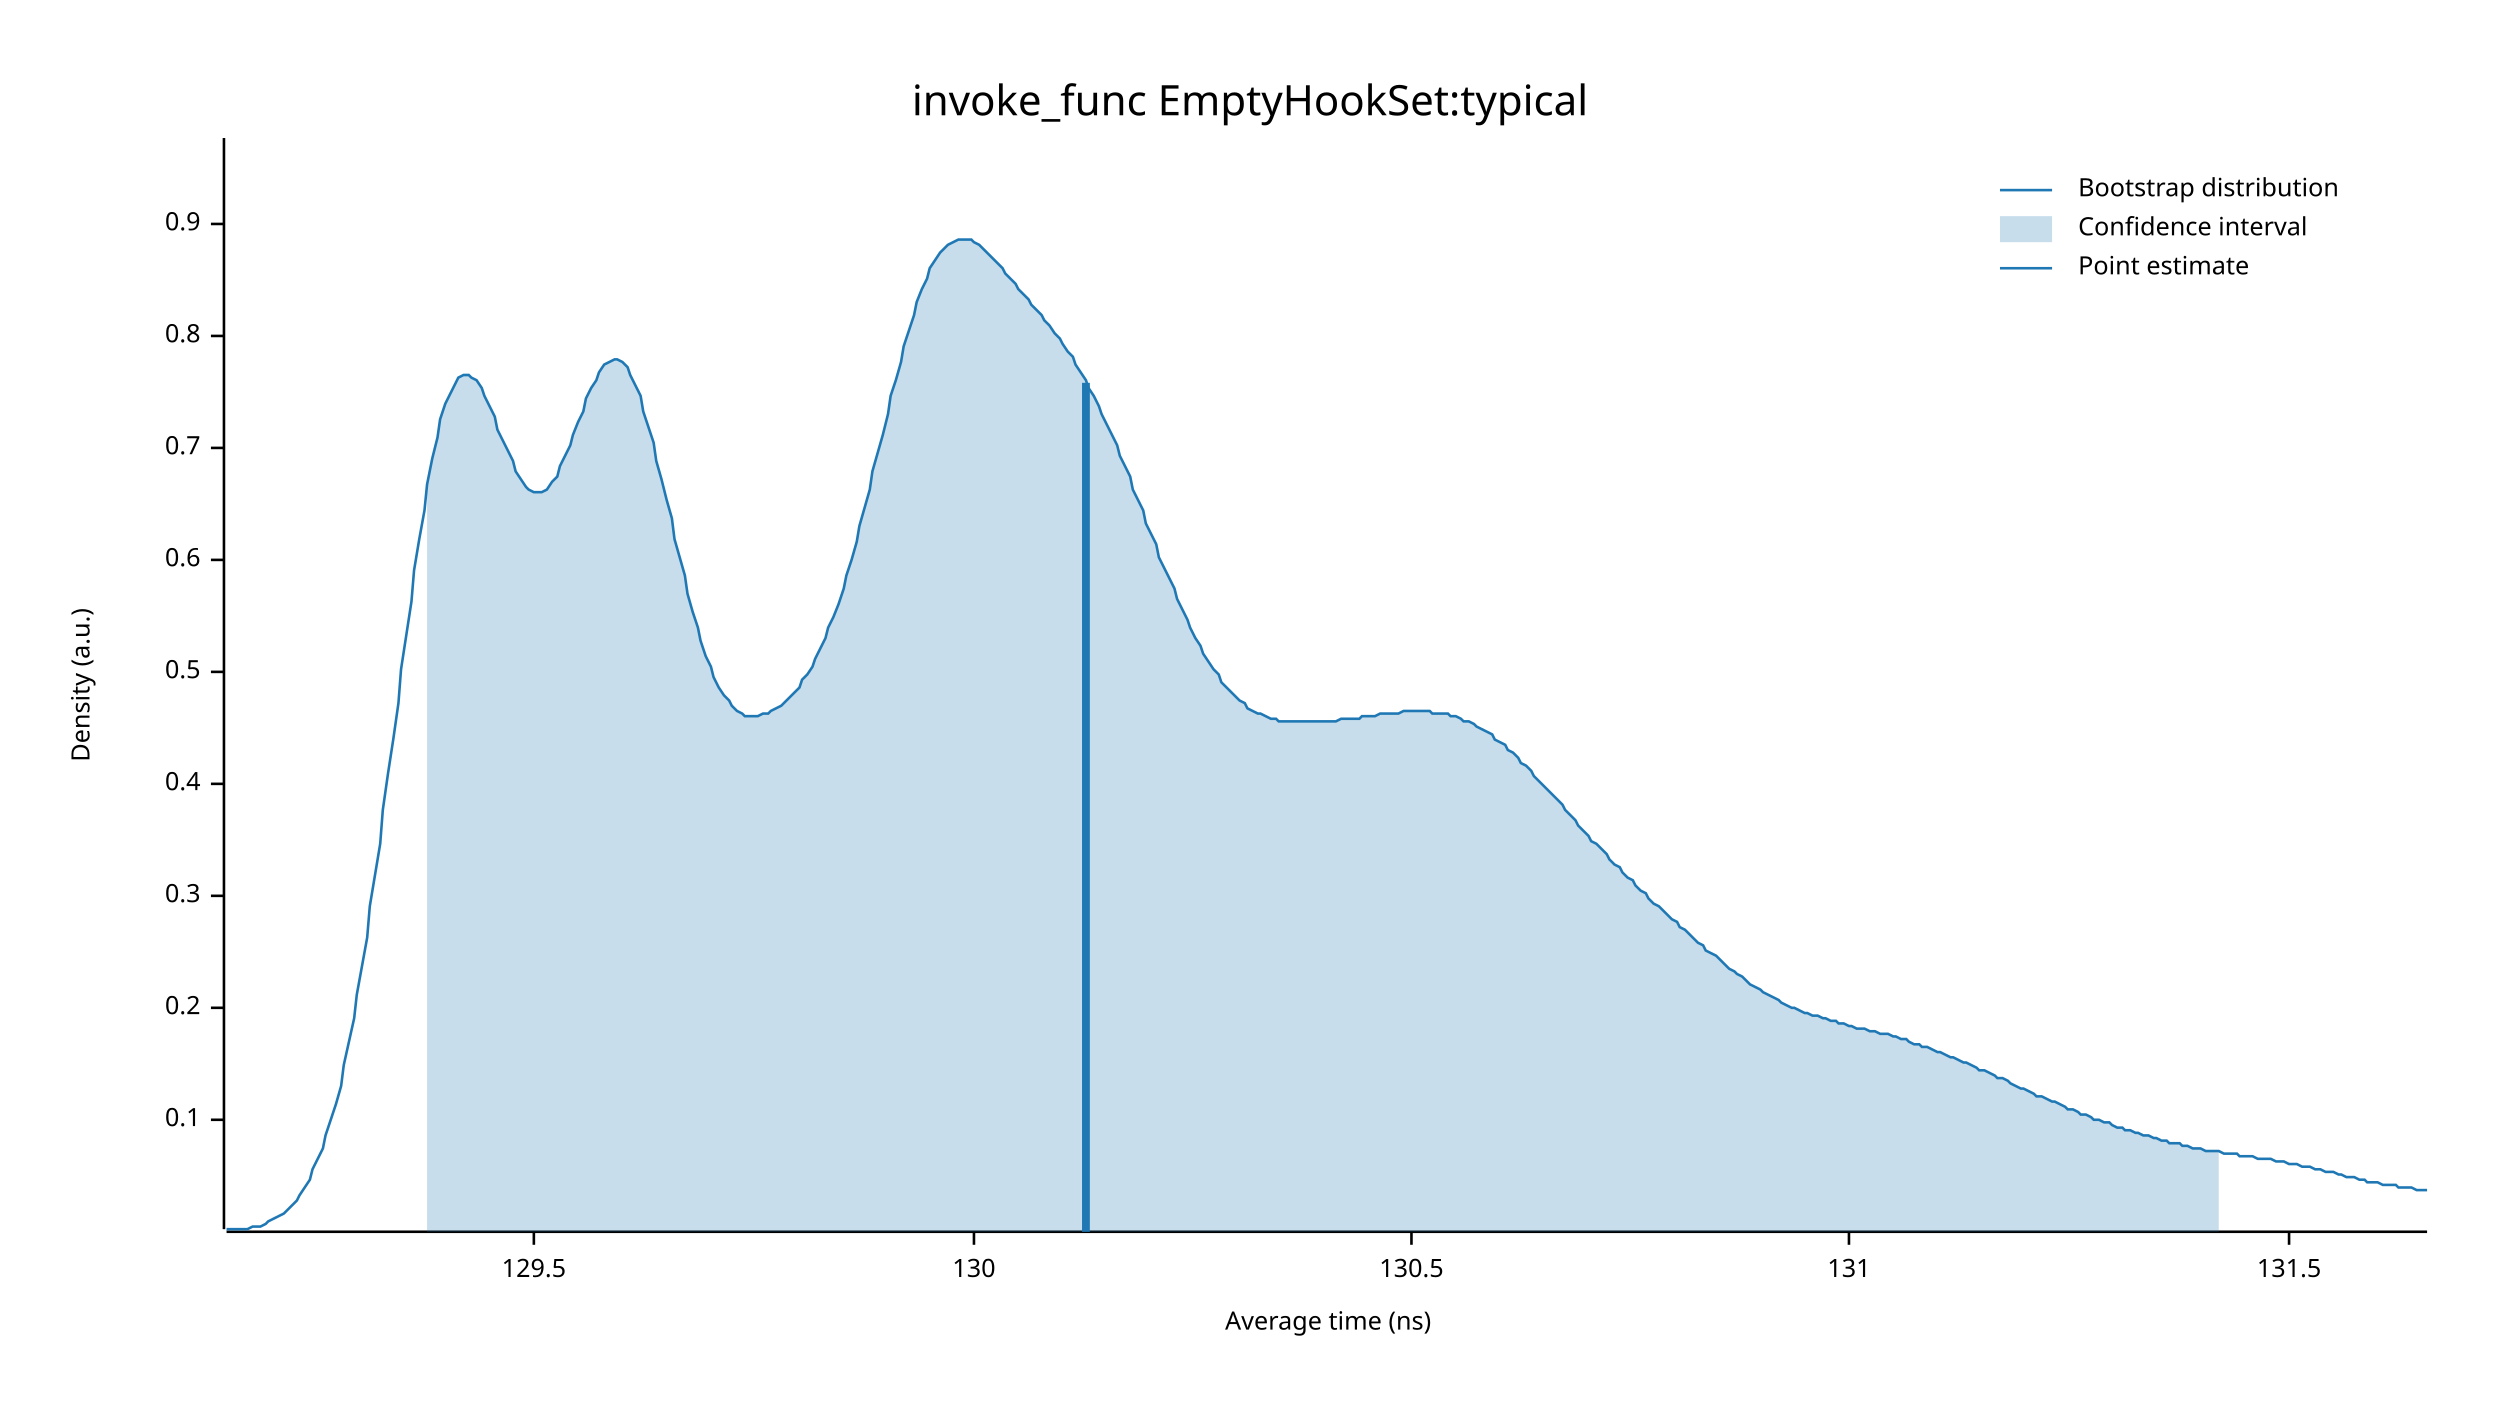
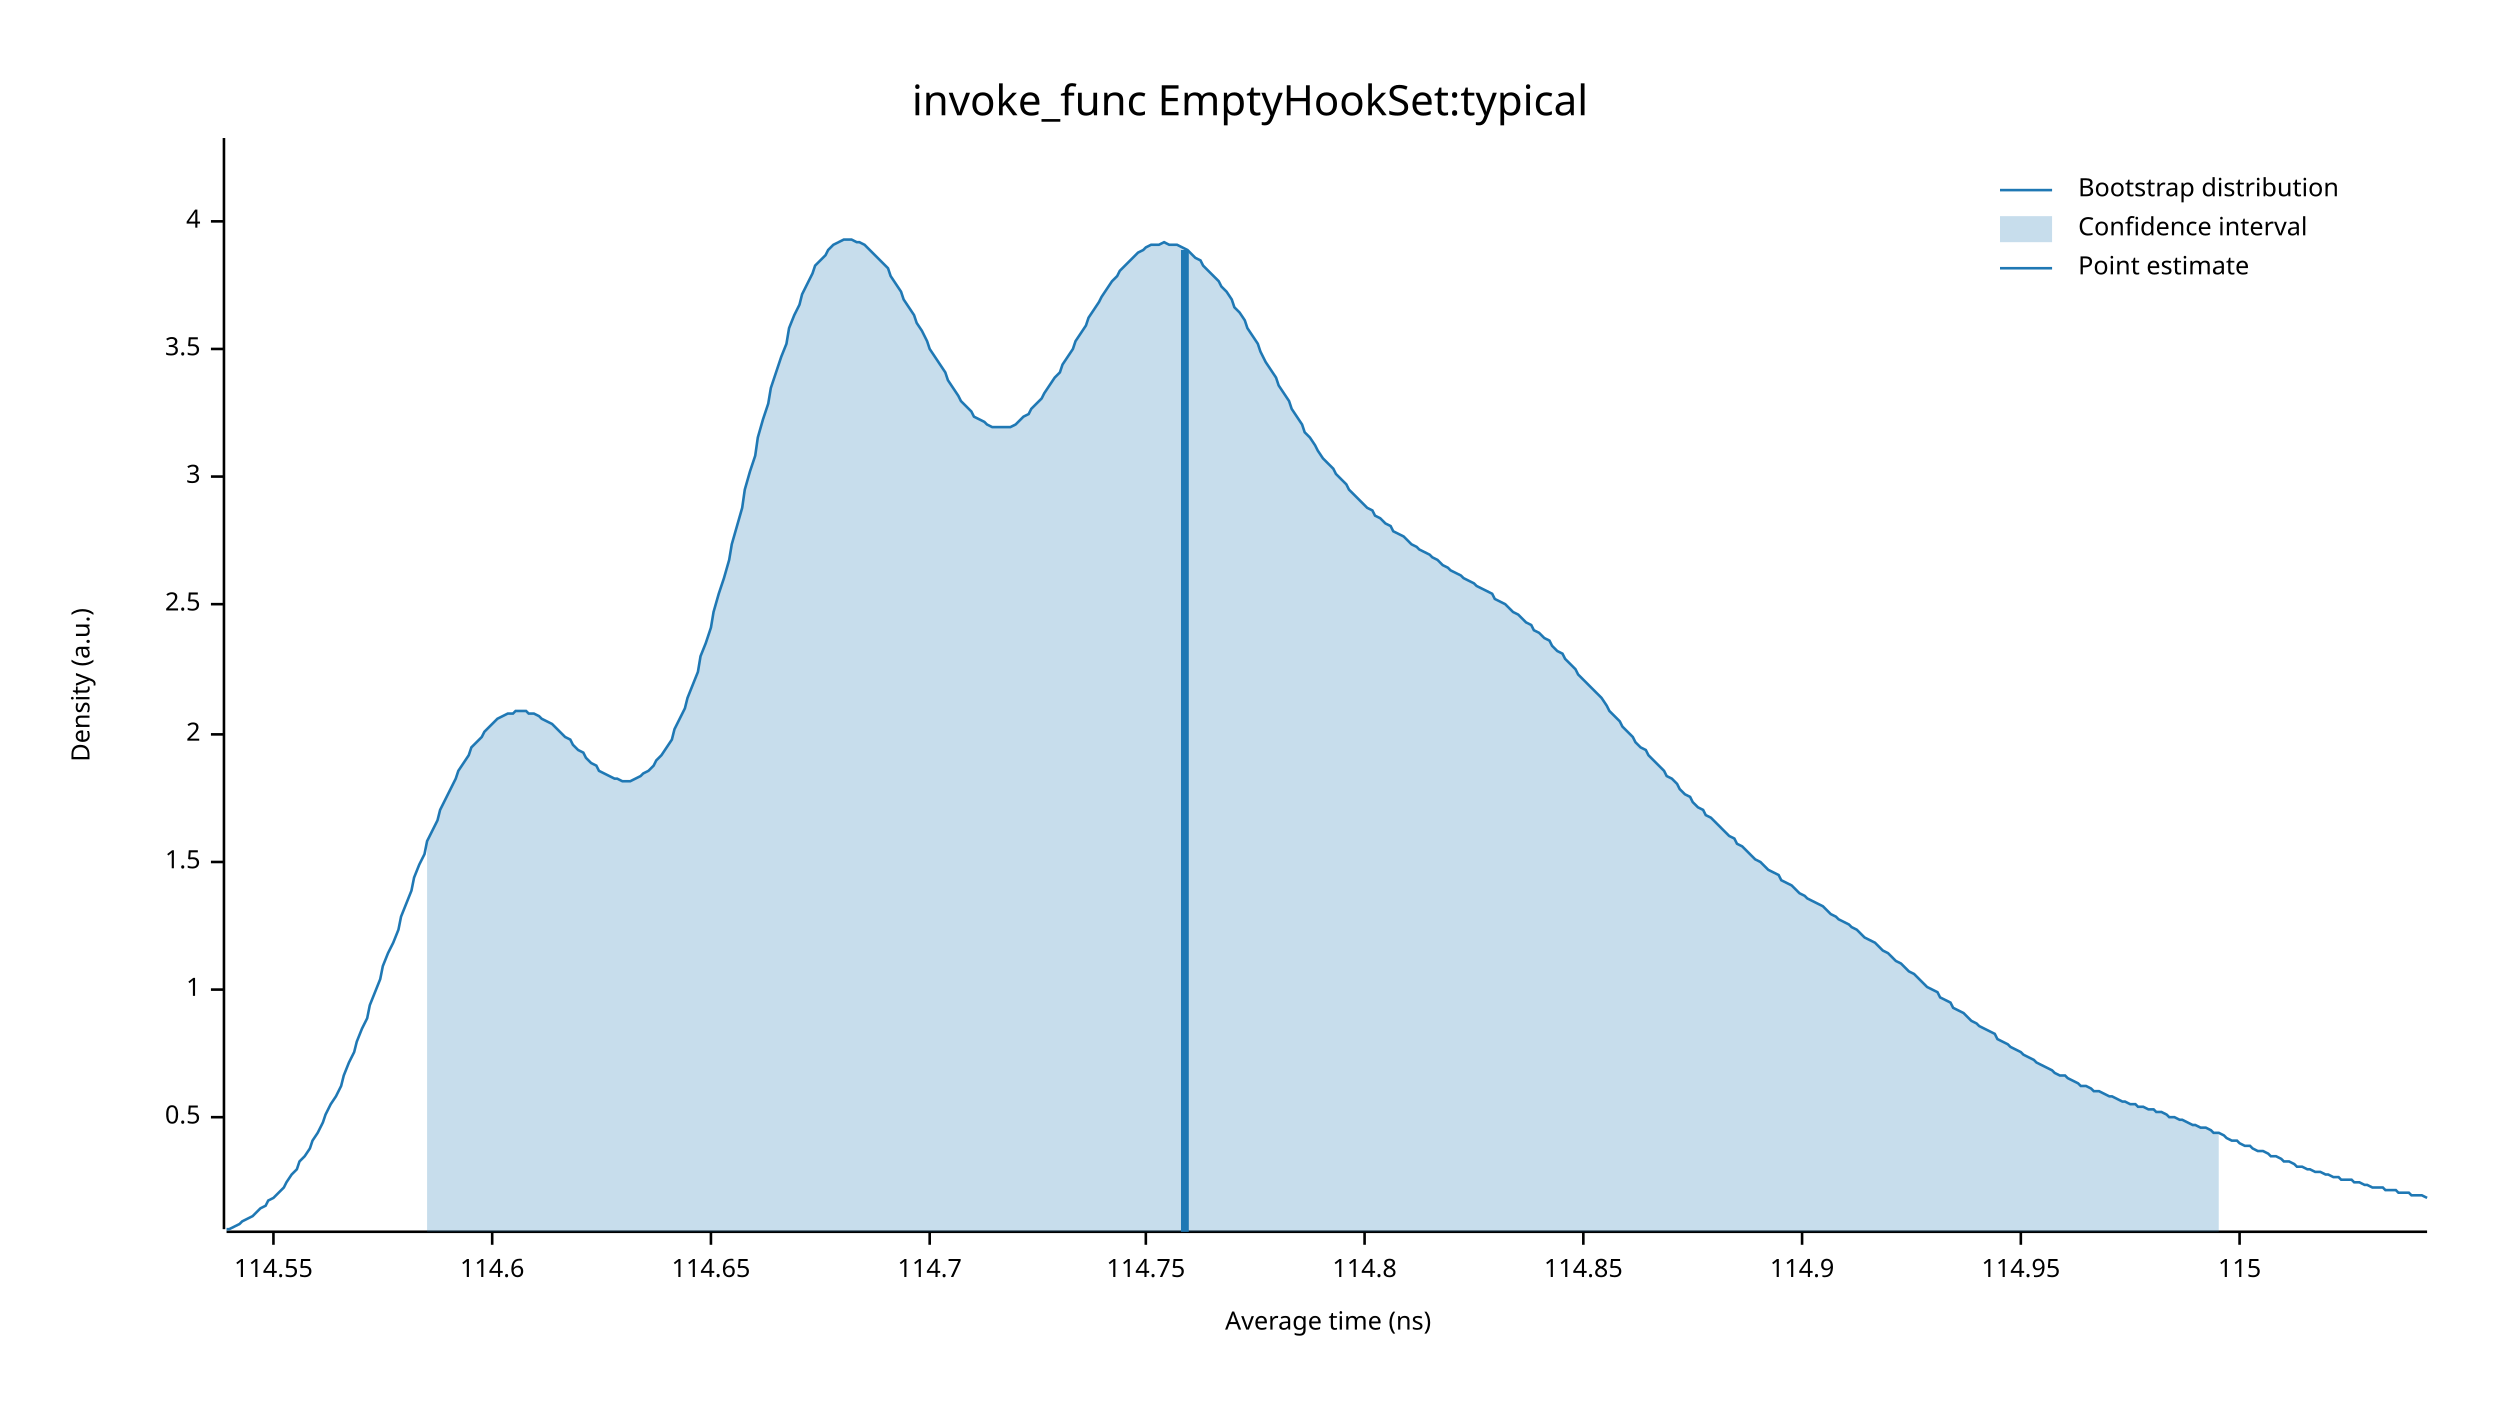
<svg xmlns="http://www.w3.org/2000/svg" width="960" height="540" viewBox="0 0 960 540">
  <text x="480" y="32" dy="0.76em" text-anchor="middle" font-family="sans-serif" font-size="16.129" opacity="1" fill="#000000">
invoke_func EmptyHookSet:typical
</text>
  <text x="27" y="263" dy="0.76em" text-anchor="middle" font-family="sans-serif" font-size="9.677" opacity="1" fill="#000000" transform="rotate(270, 27, 263)">
Density (a.u.)
</text>
  <text x="510" y="513" dy="-0.5ex" text-anchor="middle" font-family="sans-serif" font-size="9.677" opacity="1" fill="#000000">
Average time (ns)
</text>
  <polyline fill="none" opacity="1" stroke="#000000" stroke-width="1" points="86,53 86,472 " />
-   <text x="77" y="430" dy="0.5ex" text-anchor="end" font-family="sans-serif" font-size="9.677" opacity="1" fill="#000000">
- 0.1
- </text>
-   <polyline fill="none" opacity="1" stroke="#000000" stroke-width="1" points="81,430 86,430 " />
-   <text x="77" y="387" dy="0.5ex" text-anchor="end" font-family="sans-serif" font-size="9.677" opacity="1" fill="#000000">
- 0.2
- </text>
-   <polyline fill="none" opacity="1" stroke="#000000" stroke-width="1" points="81,387 86,387 " />
-   <text x="77" y="344" dy="0.5ex" text-anchor="end" font-family="sans-serif" font-size="9.677" opacity="1" fill="#000000">
- 0.3
- </text>
-   <polyline fill="none" opacity="1" stroke="#000000" stroke-width="1" points="81,344 86,344 " />
-   <text x="77" y="301" dy="0.5ex" text-anchor="end" font-family="sans-serif" font-size="9.677" opacity="1" fill="#000000">
- 0.4
- </text>
-   <polyline fill="none" opacity="1" stroke="#000000" stroke-width="1" points="81,301 86,301 " />
-   <text x="77" y="258" dy="0.5ex" text-anchor="end" font-family="sans-serif" font-size="9.677" opacity="1" fill="#000000">
+   <text x="77" y="429" dy="0.5ex" text-anchor="end" font-family="sans-serif" font-size="9.677" opacity="1" fill="#000000">
0.5
</text>
-   <polyline fill="none" opacity="1" stroke="#000000" stroke-width="1" points="81,258 86,258 " />
-   <text x="77" y="215" dy="0.5ex" text-anchor="end" font-family="sans-serif" font-size="9.677" opacity="1" fill="#000000">
- 0.6
+   <polyline fill="none" opacity="1" stroke="#000000" stroke-width="1" points="81,429 86,429 " />
+   <text x="77" y="380" dy="0.5ex" text-anchor="end" font-family="sans-serif" font-size="9.677" opacity="1" fill="#000000">
+ 1
</text>
-   <polyline fill="none" opacity="1" stroke="#000000" stroke-width="1" points="81,215 86,215 " />
-   <text x="77" y="172" dy="0.5ex" text-anchor="end" font-family="sans-serif" font-size="9.677" opacity="1" fill="#000000">
- 0.7
+   <polyline fill="none" opacity="1" stroke="#000000" stroke-width="1" points="81,380 86,380 " />
+   <text x="77" y="331" dy="0.5ex" text-anchor="end" font-family="sans-serif" font-size="9.677" opacity="1" fill="#000000">
+ 1.5
</text>
-   <polyline fill="none" opacity="1" stroke="#000000" stroke-width="1" points="81,172 86,172 " />
-   <text x="77" y="129" dy="0.5ex" text-anchor="end" font-family="sans-serif" font-size="9.677" opacity="1" fill="#000000">
- 0.8
+   <polyline fill="none" opacity="1" stroke="#000000" stroke-width="1" points="81,331 86,331 " />
+   <text x="77" y="282" dy="0.5ex" text-anchor="end" font-family="sans-serif" font-size="9.677" opacity="1" fill="#000000">
+ 2
</text>
-   <polyline fill="none" opacity="1" stroke="#000000" stroke-width="1" points="81,129 86,129 " />
-   <text x="77" y="86" dy="0.5ex" text-anchor="end" font-family="sans-serif" font-size="9.677" opacity="1" fill="#000000">
- 0.9
+   <polyline fill="none" opacity="1" stroke="#000000" stroke-width="1" points="81,282 86,282 " />
+   <text x="77" y="232" dy="0.5ex" text-anchor="end" font-family="sans-serif" font-size="9.677" opacity="1" fill="#000000">
+ 2.5
</text>
-   <polyline fill="none" opacity="1" stroke="#000000" stroke-width="1" points="81,86 86,86 " />
+   <polyline fill="none" opacity="1" stroke="#000000" stroke-width="1" points="81,232 86,232 " />
+   <text x="77" y="183" dy="0.5ex" text-anchor="end" font-family="sans-serif" font-size="9.677" opacity="1" fill="#000000">
+ 3
+ </text>
+   <polyline fill="none" opacity="1" stroke="#000000" stroke-width="1" points="81,183 86,183 " />
+   <text x="77" y="134" dy="0.5ex" text-anchor="end" font-family="sans-serif" font-size="9.677" opacity="1" fill="#000000">
+ 3.5
+ </text>
+   <polyline fill="none" opacity="1" stroke="#000000" stroke-width="1" points="81,134 86,134 " />
+   <text x="77" y="85" dy="0.5ex" text-anchor="end" font-family="sans-serif" font-size="9.677" opacity="1" fill="#000000">
+ 4
+ </text>
+   <polyline fill="none" opacity="1" stroke="#000000" stroke-width="1" points="81,85 86,85 " />
  <polyline fill="none" opacity="1" stroke="#000000" stroke-width="1" points="87,473 932,473 " />
-   <text x="205" y="483" dy="0.76em" text-anchor="middle" font-family="sans-serif" font-size="9.677" opacity="1" fill="#000000">
- 129.5
+   <text x="105" y="483" dy="0.76em" text-anchor="middle" font-family="sans-serif" font-size="9.677" opacity="1" fill="#000000">
+ 114.55
</text>
-   <polyline fill="none" opacity="1" stroke="#000000" stroke-width="1" points="205,473 205,478 " />
-   <text x="374" y="483" dy="0.76em" text-anchor="middle" font-family="sans-serif" font-size="9.677" opacity="1" fill="#000000">
- 130
+   <polyline fill="none" opacity="1" stroke="#000000" stroke-width="1" points="105,473 105,478 " />
+   <text x="189" y="483" dy="0.76em" text-anchor="middle" font-family="sans-serif" font-size="9.677" opacity="1" fill="#000000">
+ 114.6
</text>
-   <polyline fill="none" opacity="1" stroke="#000000" stroke-width="1" points="374,473 374,478 " />
-   <text x="542" y="483" dy="0.76em" text-anchor="middle" font-family="sans-serif" font-size="9.677" opacity="1" fill="#000000">
- 130.5
+   <polyline fill="none" opacity="1" stroke="#000000" stroke-width="1" points="189,473 189,478 " />
+   <text x="273" y="483" dy="0.76em" text-anchor="middle" font-family="sans-serif" font-size="9.677" opacity="1" fill="#000000">
+ 114.65
</text>
-   <polyline fill="none" opacity="1" stroke="#000000" stroke-width="1" points="542,473 542,478 " />
-   <text x="710" y="483" dy="0.76em" text-anchor="middle" font-family="sans-serif" font-size="9.677" opacity="1" fill="#000000">
- 131
+   <polyline fill="none" opacity="1" stroke="#000000" stroke-width="1" points="273,473 273,478 " />
+   <text x="357" y="483" dy="0.76em" text-anchor="middle" font-family="sans-serif" font-size="9.677" opacity="1" fill="#000000">
+ 114.7
</text>
-   <polyline fill="none" opacity="1" stroke="#000000" stroke-width="1" points="710,473 710,478 " />
-   <text x="879" y="483" dy="0.76em" text-anchor="middle" font-family="sans-serif" font-size="9.677" opacity="1" fill="#000000">
- 131.5
+   <polyline fill="none" opacity="1" stroke="#000000" stroke-width="1" points="357,473 357,478 " />
+   <text x="440" y="483" dy="0.76em" text-anchor="middle" font-family="sans-serif" font-size="9.677" opacity="1" fill="#000000">
+ 114.75
</text>
-   <polyline fill="none" opacity="1" stroke="#000000" stroke-width="1" points="879,473 879,478 " />
-   <polyline fill="none" opacity="1" stroke="#1F78B4" stroke-width="1" points="87,472 88,472 90,472 92,472 93,472 95,472 97,471 98,471 100,471 102,470 103,469 105,468 107,467 109,466 110,465 112,463 114,461 115,459 117,456 119,453 120,449 122,445 124,441 125,436 127,430 129,424 131,417 132,409 134,400 136,391 137,382 139,371 141,360 142,348 144,336 146,324 147,311 149,297 151,284 153,270 154,257 156,244 158,231 159,219 161,207 163,196 164,186 166,176 168,168 169,161 171,155 173,151 175,147 176,145 178,144 180,144 181,145 183,146 185,149 186,152 188,156 190,160 191,165 193,169 195,173 197,177 198,181 200,184 202,187 203,188 205,189 207,189 208,189 210,188 212,185 214,183 215,179 217,175 219,171 220,167 222,162 224,158 225,153 227,149 229,146 230,143 232,140 234,139 236,138 237,138 239,139 241,141 242,144 244,148 246,152 247,158 249,164 251,170 252,177 254,184 256,192 258,199 259,207 261,214 263,221 264,228 266,235 268,241 269,246 271,252 273,256 274,260 276,264 278,267 280,269 281,271 283,273 285,274 286,275 288,275 290,275 291,275 293,274 295,274 296,273 298,272 300,271 302,269 303,268 305,266 307,264 308,261 310,259 312,256 313,253 315,249 317,245 318,241 320,237 322,232 324,226 325,221 327,215 329,208 330,202 332,195 334,188 335,181 337,174 339,167 341,159 342,152 344,146 346,139 347,133 349,127 351,121 352,116 354,111 356,107 357,103 359,100 361,97 363,95 364,94 366,93 368,92 369,92 371,92 373,92 374,93 376,94 378,96 379,97 381,99 383,101 385,103 386,105 388,107 390,109 391,111 393,113 395,115 396,117 398,119 400,121 401,123 403,125 405,128 407,130 408,132 410,135 412,137 413,140 415,143 417,146 418,149 420,152 422,156 423,159 425,163 427,167 429,171 430,175 432,179 434,183 435,188 437,192 439,196 440,201 442,205 444,209 445,214 447,218 449,222 451,226 452,230 454,234 456,238 457,241 459,245 461,248 462,251 464,254 466,257 468,259 469,262 471,264 473,266 474,267 476,269 478,270 479,272 481,273 483,274 484,274 486,275 488,276 490,276 491,277 493,277 495,277 496,277 498,277 500,277 501,277 503,277 505,277 506,277 508,277 510,277 512,277 513,277 515,276 517,276 518,276 520,276 522,276 523,275 525,275 527,275 528,275 530,274 532,274 534,274 535,274 537,274 539,273 540,273 542,273 544,273 545,273 547,273 549,273 550,274 552,274 554,274 556,274 557,275 559,275 561,276 562,277 564,277 566,278 567,279 569,280 571,281 573,282 574,284 576,285 578,286 579,288 581,289 583,291 584,293 586,294 588,296 589,298 591,300 593,302 595,304 596,305 598,307 600,309 601,311 603,313 605,315 606,317 608,319 610,321 611,323 613,324 615,326 617,328 618,330 620,332 622,333 623,335 625,337 627,338 628,340 630,342 632,343 633,345 635,347 637,348 639,350 640,351 642,353 644,354 645,356 647,357 649,359 650,360 652,362 654,363 655,365 657,366 659,367 661,369 662,370 664,372 666,373 667,374 669,375 671,377 672,378 674,379 676,380 677,381 679,382 681,383 683,384 684,385 686,386 688,387 689,387 691,388 693,389 694,389 696,390 698,390 700,391 701,391 703,392 705,392 706,393 708,393 710,394 711,394 713,395 715,395 716,395 718,396 720,396 722,397 723,397 725,397 727,398 728,398 730,399 732,399 733,400 735,401 737,401 738,402 740,402 742,403 744,404 745,404 747,405 749,406 750,406 752,407 754,408 755,408 757,409 759,410 760,411 762,411 764,412 766,413 767,414 769,414 771,415 772,416 774,417 776,418 777,418 779,419 781,420 782,421 784,421 786,422 788,423 789,423 791,424 793,425 794,426 796,426 798,427 799,428 801,428 803,429 804,430 806,430 808,431 810,431 811,432 813,433 815,433 816,434 818,434 820,435 821,435 823,436 825,436 827,437 828,437 830,438 832,438 833,439 835,439 837,439 838,440 840,440 842,441 843,441 845,441 847,442 849,442 850,442 852,442 854,443 855,443 857,443 859,443 860,444 862,444 864,444 865,444 867,445 869,445 871,445 872,445 874,446 876,446 877,446 879,447 881,447 882,447 884,448 886,448 887,448 889,449 891,449 893,450 894,450 896,450 898,451 899,451 901,452 903,452 904,452 906,453 908,453 909,454 911,454 913,454 915,455 916,455 918,455 920,455 921,456 923,456 925,456 926,456 928,457 930,457 932,457 " />
-   <polygon opacity="0.25" fill="#1F78B4" points="164,186 166,176 168,168 169,161 171,155 173,151 175,147 176,145 178,144 180,144 181,145 183,146 185,149 186,152 188,156 190,160 191,165 193,169 195,173 197,177 198,181 200,184 202,187 203,188 205,189 207,189 208,189 210,188 212,185 214,183 215,179 217,175 219,171 220,167 222,162 224,158 225,153 227,149 229,146 230,143 232,140 234,139 236,138 237,138 239,139 241,141 242,144 244,148 246,152 247,158 249,164 251,170 252,177 254,184 256,192 258,199 259,207 261,214 263,221 264,228 266,235 268,241 269,246 271,252 273,256 274,260 276,264 278,267 280,269 281,271 283,273 285,274 286,275 288,275 290,275 291,275 293,274 295,274 296,273 298,272 300,271 302,269 303,268 305,266 307,264 308,261 310,259 312,256 313,253 315,249 317,245 318,241 320,237 322,232 324,226 325,221 327,215 329,208 330,202 332,195 334,188 335,181 337,174 339,167 341,159 342,152 344,146 346,139 347,133 349,127 351,121 352,116 354,111 356,107 357,103 359,100 361,97 363,95 364,94 366,93 368,92 369,92 371,92 373,92 374,93 376,94 378,96 379,97 381,99 383,101 385,103 386,105 388,107 390,109 391,111 393,113 395,115 396,117 398,119 400,121 401,123 403,125 405,128 407,130 408,132 410,135 412,137 413,140 415,143 417,146 418,149 420,152 422,156 423,159 425,163 427,167 429,171 430,175 432,179 434,183 435,188 437,192 439,196 440,201 442,205 444,209 445,214 447,218 449,222 451,226 452,230 454,234 456,238 457,241 459,245 461,248 462,251 464,254 466,257 468,259 469,262 471,264 473,266 474,267 476,269 478,270 479,272 481,273 483,274 484,274 486,275 488,276 490,276 491,277 493,277 495,277 496,277 498,277 500,277 501,277 503,277 505,277 506,277 508,277 510,277 512,277 513,277 515,276 517,276 518,276 520,276 522,276 523,275 525,275 527,275 528,275 530,274 532,274 534,274 535,274 537,274 539,273 540,273 542,273 544,273 545,273 547,273 549,273 550,274 552,274 554,274 556,274 557,275 559,275 561,276 562,277 564,277 566,278 567,279 569,280 571,281 573,282 574,284 576,285 578,286 579,288 581,289 583,291 584,293 586,294 588,296 589,298 591,300 593,302 595,304 596,305 598,307 600,309 601,311 603,313 605,315 606,317 608,319 610,321 611,323 613,324 615,326 617,328 618,330 620,332 622,333 623,335 625,337 627,338 628,340 630,342 632,343 633,345 635,347 637,348 639,350 640,351 642,353 644,354 645,356 647,357 649,359 650,360 652,362 654,363 655,365 657,366 659,367 661,369 662,370 664,372 666,373 667,374 669,375 671,377 672,378 674,379 676,380 677,381 679,382 681,383 683,384 684,385 686,386 688,387 689,387 691,388 693,389 694,389 696,390 698,390 700,391 701,391 703,392 705,392 706,393 708,393 710,394 711,394 713,395 715,395 716,395 718,396 720,396 722,397 723,397 725,397 727,398 728,398 730,399 732,399 733,400 735,401 737,401 738,402 740,402 742,403 744,404 745,404 747,405 749,406 750,406 752,407 754,408 755,408 757,409 759,410 760,411 762,411 764,412 766,413 767,414 769,414 771,415 772,416 774,417 776,418 777,418 779,419 781,420 782,421 784,421 786,422 788,423 789,423 791,424 793,425 794,426 796,426 798,427 799,428 801,428 803,429 804,430 806,430 808,431 810,431 811,432 813,433 815,433 816,434 818,434 820,435 821,435 823,436 825,436 827,437 828,437 830,438 832,438 833,439 835,439 837,439 838,440 840,440 842,441 843,441 845,441 847,442 849,442 850,442 852,442 852,473 164,473 " />
-   <polyline fill="none" opacity="1" stroke="#1F78B4" stroke-width="3" points="417,473 417,147 " />
+   <polyline fill="none" opacity="1" stroke="#000000" stroke-width="1" points="440,473 440,478 " />
+   <text x="524" y="483" dy="0.76em" text-anchor="middle" font-family="sans-serif" font-size="9.677" opacity="1" fill="#000000">
+ 114.8
+ </text>
+   <polyline fill="none" opacity="1" stroke="#000000" stroke-width="1" points="524,473 524,478 " />
+   <text x="608" y="483" dy="0.76em" text-anchor="middle" font-family="sans-serif" font-size="9.677" opacity="1" fill="#000000">
+ 114.85
+ </text>
+   <polyline fill="none" opacity="1" stroke="#000000" stroke-width="1" points="608,473 608,478 " />
+   <text x="692" y="483" dy="0.76em" text-anchor="middle" font-family="sans-serif" font-size="9.677" opacity="1" fill="#000000">
+ 114.9
+ </text>
+   <polyline fill="none" opacity="1" stroke="#000000" stroke-width="1" points="692,473 692,478 " />
+   <text x="776" y="483" dy="0.76em" text-anchor="middle" font-family="sans-serif" font-size="9.677" opacity="1" fill="#000000">
+ 114.95
+ </text>
+   <polyline fill="none" opacity="1" stroke="#000000" stroke-width="1" points="776,473 776,478 " />
+   <text x="860" y="483" dy="0.76em" text-anchor="middle" font-family="sans-serif" font-size="9.677" opacity="1" fill="#000000">
+ 115
+ </text>
+   <polyline fill="none" opacity="1" stroke="#000000" stroke-width="1" points="860,473 860,478 " />
+   <polyline fill="none" opacity="1" stroke="#1F78B4" stroke-width="1" points="87,472 88,472 90,471 92,470 93,469 95,468 97,467 98,466 100,464 102,463 103,461 105,460 107,458 109,456 110,454 112,451 114,449 115,446 117,444 119,441 120,438 122,435 124,431 125,428 127,424 129,421 131,417 132,413 134,408 136,404 137,400 139,395 141,391 142,386 144,381 146,376 147,371 149,366 151,362 153,357 154,352 156,347 158,342 159,337 161,332 163,328 164,323 166,319 168,315 169,311 171,307 173,303 175,299 176,296 178,293 180,290 181,287 183,285 185,283 186,281 188,279 190,277 191,276 193,275 195,274 197,274 198,273 200,273 202,273 203,274 205,274 207,275 208,276 210,277 212,278 214,280 215,281 217,283 219,284 220,286 222,288 224,289 225,291 227,293 229,294 230,296 232,297 234,298 236,299 237,299 239,300 241,300 242,300 244,299 246,298 247,297 249,296 251,294 252,292 254,290 256,287 258,284 259,280 261,276 263,272 264,268 266,263 268,258 269,252 271,247 273,241 274,235 276,228 278,222 280,215 281,209 283,202 285,195 286,188 288,181 290,175 291,168 293,161 295,155 296,149 298,143 300,137 302,132 303,126 305,121 307,117 308,113 310,109 312,105 313,102 315,100 317,98 318,96 320,94 322,93 324,92 325,92 327,92 329,93 330,93 332,94 334,96 335,97 337,99 339,101 341,103 342,106 344,109 346,112 347,115 349,118 351,121 352,124 354,127 356,131 357,134 359,137 361,140 363,143 364,146 366,149 368,152 369,154 371,156 373,158 374,160 376,161 378,162 379,163 381,164 383,164 385,164 386,164 388,164 390,163 391,162 393,160 395,159 396,157 398,155 400,153 401,151 403,148 405,145 407,143 408,140 410,137 412,134 413,131 415,128 417,125 418,122 420,119 422,116 423,114 425,111 427,108 429,106 430,104 432,102 434,100 435,99 437,97 439,96 440,95 442,94 444,94 445,94 447,93 449,94 451,94 452,94 454,95 456,96 457,97 459,99 461,100 462,102 464,104 466,106 468,108 469,110 471,112 473,115 474,118 476,120 478,123 479,126 481,129 483,132 484,135 486,139 488,142 490,145 491,148 493,151 495,154 496,157 498,160 500,163 501,166 503,168 505,171 506,173 508,176 510,178 512,180 513,182 515,184 517,186 518,188 520,190 522,192 523,193 525,195 527,196 528,198 530,199 532,201 534,202 535,204 537,205 539,206 540,207 542,209 544,210 545,211 547,212 549,213 550,214 552,215 554,217 556,218 557,219 559,220 561,221 562,222 564,223 566,224 567,225 569,226 571,227 573,228 574,230 576,231 578,232 579,233 581,235 583,236 584,237 586,239 588,240 589,242 591,243 593,245 595,246 596,248 598,250 600,251 601,253 603,255 605,257 606,259 608,261 610,263 611,264 613,266 615,268 617,271 618,273 620,275 622,277 623,279 625,281 627,283 628,285 630,287 632,288 633,290 635,292 637,294 639,296 640,298 642,299 644,301 645,303 647,305 649,306 650,308 652,310 654,311 655,313 657,314 659,316 661,318 662,319 664,321 666,322 667,324 669,325 671,327 672,328 674,330 676,331 677,332 679,334 681,335 683,336 684,338 686,339 688,340 689,341 691,343 693,344 694,345 696,346 698,347 700,348 701,349 703,351 705,352 706,353 708,354 710,355 711,356 713,357 715,359 716,360 718,361 720,362 722,364 723,365 725,366 727,368 728,369 730,370 732,372 733,373 735,374 737,376 738,377 740,379 742,380 744,381 745,383 747,384 749,385 750,387 752,388 754,389 755,390 757,392 759,393 760,394 762,395 764,396 766,397 767,399 769,400 771,401 772,402 774,403 776,404 777,405 779,406 781,407 782,408 784,409 786,410 788,411 789,412 791,413 793,413 794,414 796,415 798,416 799,417 801,417 803,418 804,419 806,419 808,420 810,421 811,421 813,422 815,423 816,423 818,424 820,424 821,425 823,425 825,426 827,426 828,427 830,427 832,428 833,429 835,429 837,430 838,430 840,431 842,432 843,432 845,433 847,433 849,434 850,435 852,435 854,436 855,437 857,438 859,438 860,439 862,440 864,440 865,441 867,442 869,442 871,443 872,444 874,444 876,445 877,446 879,446 881,447 882,448 884,448 886,449 887,449 889,450 891,450 893,451 894,451 896,452 898,452 899,453 901,453 903,453 904,454 906,454 908,455 909,455 911,456 913,456 915,456 916,457 918,457 920,457 921,458 923,458 925,458 926,459 928,459 930,459 932,460 " />
+   <polygon opacity="0.25" fill="#1F78B4" points="164,323 166,319 168,315 169,311 171,307 173,303 175,299 176,296 178,293 180,290 181,287 183,285 185,283 186,281 188,279 190,277 191,276 193,275 195,274 197,274 198,273 200,273 202,273 203,274 205,274 207,275 208,276 210,277 212,278 214,280 215,281 217,283 219,284 220,286 222,288 224,289 225,291 227,293 229,294 230,296 232,297 234,298 236,299 237,299 239,300 241,300 242,300 244,299 246,298 247,297 249,296 251,294 252,292 254,290 256,287 258,284 259,280 261,276 263,272 264,268 266,263 268,258 269,252 271,247 273,241 274,235 276,228 278,222 280,215 281,209 283,202 285,195 286,188 288,181 290,175 291,168 293,161 295,155 296,149 298,143 300,137 302,132 303,126 305,121 307,117 308,113 310,109 312,105 313,102 315,100 317,98 318,96 320,94 322,93 324,92 325,92 327,92 329,93 330,93 332,94 334,96 335,97 337,99 339,101 341,103 342,106 344,109 346,112 347,115 349,118 351,121 352,124 354,127 356,131 357,134 359,137 361,140 363,143 364,146 366,149 368,152 369,154 371,156 373,158 374,160 376,161 378,162 379,163 381,164 383,164 385,164 386,164 388,164 390,163 391,162 393,160 395,159 396,157 398,155 400,153 401,151 403,148 405,145 407,143 408,140 410,137 412,134 413,131 415,128 417,125 418,122 420,119 422,116 423,114 425,111 427,108 429,106 430,104 432,102 434,100 435,99 437,97 439,96 440,95 442,94 444,94 445,94 447,93 449,94 451,94 452,94 454,95 456,96 457,97 459,99 461,100 462,102 464,104 466,106 468,108 469,110 471,112 473,115 474,118 476,120 478,123 479,126 481,129 483,132 484,135 486,139 488,142 490,145 491,148 493,151 495,154 496,157 498,160 500,163 501,166 503,168 505,171 506,173 508,176 510,178 512,180 513,182 515,184 517,186 518,188 520,190 522,192 523,193 525,195 527,196 528,198 530,199 532,201 534,202 535,204 537,205 539,206 540,207 542,209 544,210 545,211 547,212 549,213 550,214 552,215 554,217 556,218 557,219 559,220 561,221 562,222 564,223 566,224 567,225 569,226 571,227 573,228 574,230 576,231 578,232 579,233 581,235 583,236 584,237 586,239 588,240 589,242 591,243 593,245 595,246 596,248 598,250 600,251 601,253 603,255 605,257 606,259 608,261 610,263 611,264 613,266 615,268 617,271 618,273 620,275 622,277 623,279 625,281 627,283 628,285 630,287 632,288 633,290 635,292 637,294 639,296 640,298 642,299 644,301 645,303 647,305 649,306 650,308 652,310 654,311 655,313 657,314 659,316 661,318 662,319 664,321 666,322 667,324 669,325 671,327 672,328 674,330 676,331 677,332 679,334 681,335 683,336 684,338 686,339 688,340 689,341 691,343 693,344 694,345 696,346 698,347 700,348 701,349 703,351 705,352 706,353 708,354 710,355 711,356 713,357 715,359 716,360 718,361 720,362 722,364 723,365 725,366 727,368 728,369 730,370 732,372 733,373 735,374 737,376 738,377 740,379 742,380 744,381 745,383 747,384 749,385 750,387 752,388 754,389 755,390 757,392 759,393 760,394 762,395 764,396 766,397 767,399 769,400 771,401 772,402 774,403 776,404 777,405 779,406 781,407 782,408 784,409 786,410 788,411 789,412 791,413 793,413 794,414 796,415 798,416 799,417 801,417 803,418 804,419 806,419 808,420 810,421 811,421 813,422 815,423 816,423 818,424 820,424 821,425 823,425 825,426 827,426 828,427 830,427 832,428 833,429 835,429 837,430 838,430 840,431 842,432 843,432 845,433 847,433 849,434 850,435 852,435 852,473 164,473 " />
+   <polyline fill="none" opacity="1" stroke="#1F78B4" stroke-width="3" points="455,473 455,96 " />
  <text x="798" y="68" dy="0.76em" text-anchor="start" font-family="sans-serif" font-size="9.677" opacity="1" fill="#000000">
Bootstrap distribution
</text>
  <text x="798" y="83" dy="0.76em" text-anchor="start" font-family="sans-serif" font-size="9.677" opacity="1" fill="#000000">
Confidence interval
</text>
  <text x="798" y="98" dy="0.76em" text-anchor="start" font-family="sans-serif" font-size="9.677" opacity="1" fill="#000000">
Point estimate
</text>
  <polyline fill="none" opacity="1" stroke="#1F78B4" stroke-width="1" points="768,73 788,73 " />
  <rect x="768" y="83" width="20" height="10" opacity="0.25" fill="#1F78B4" stroke="none" />
  <polyline fill="none" opacity="1" stroke="#1F78B4" stroke-width="1" points="768,103 788,103 " />
</svg>
